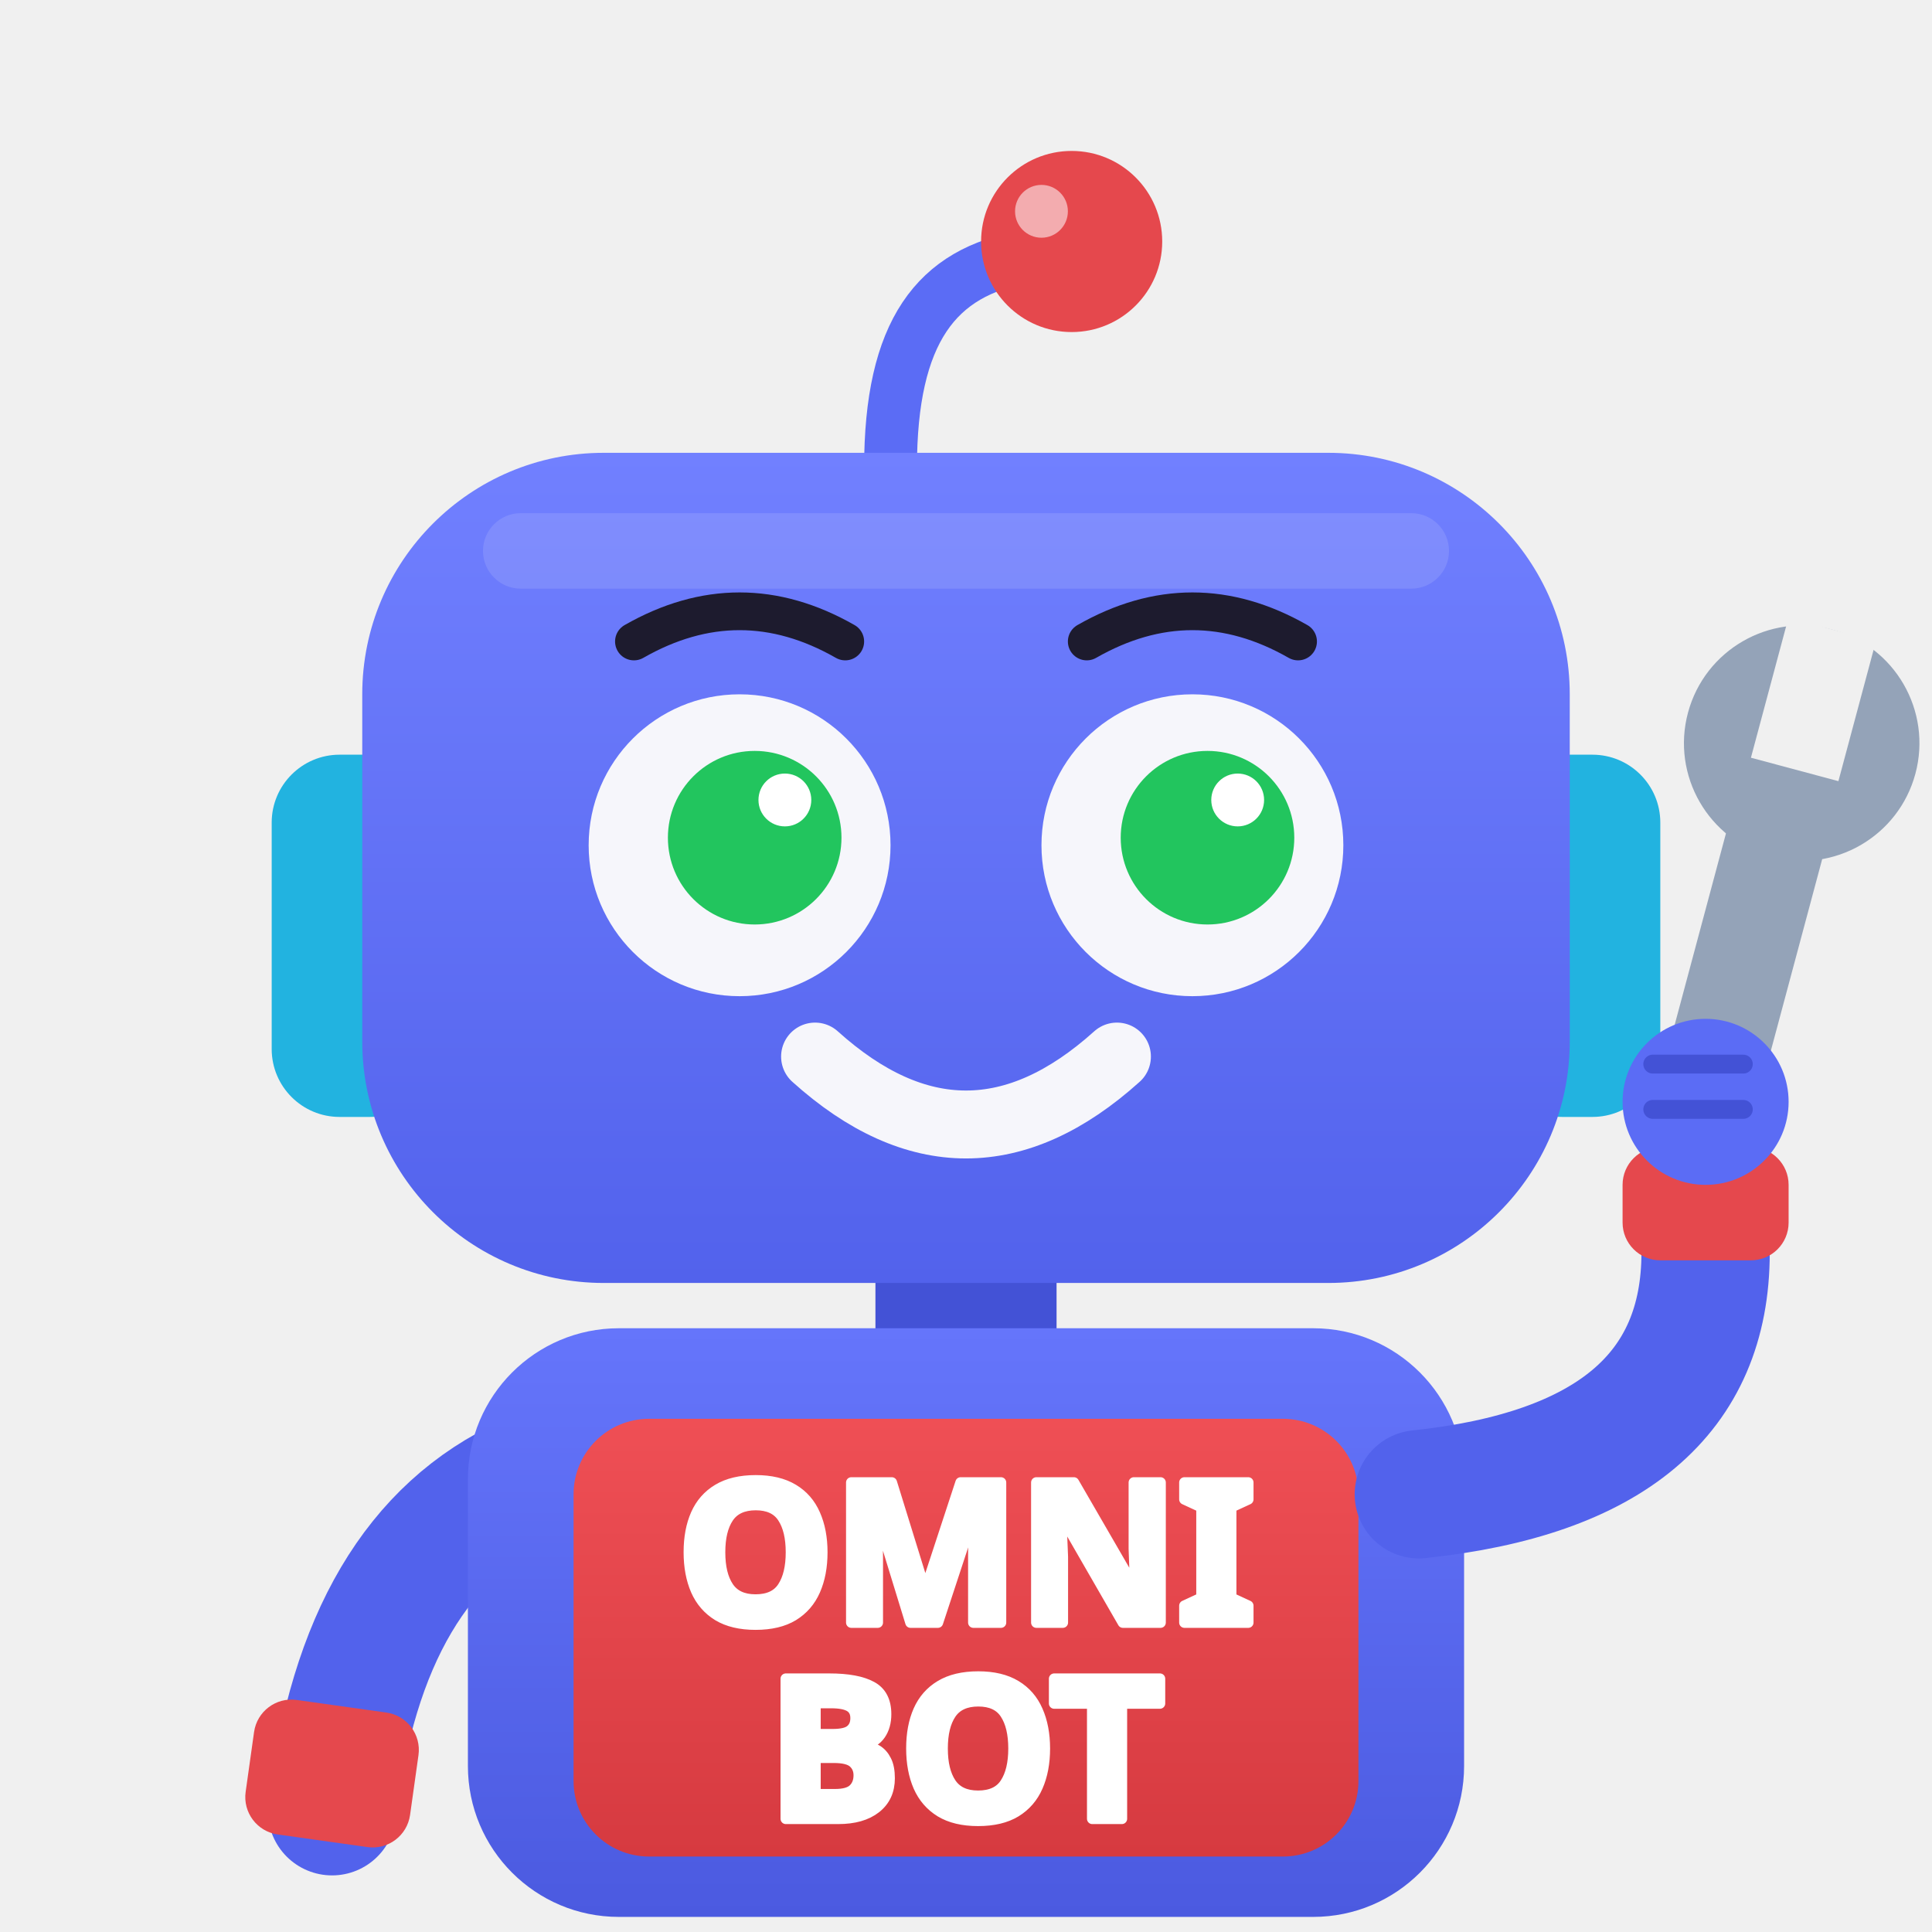
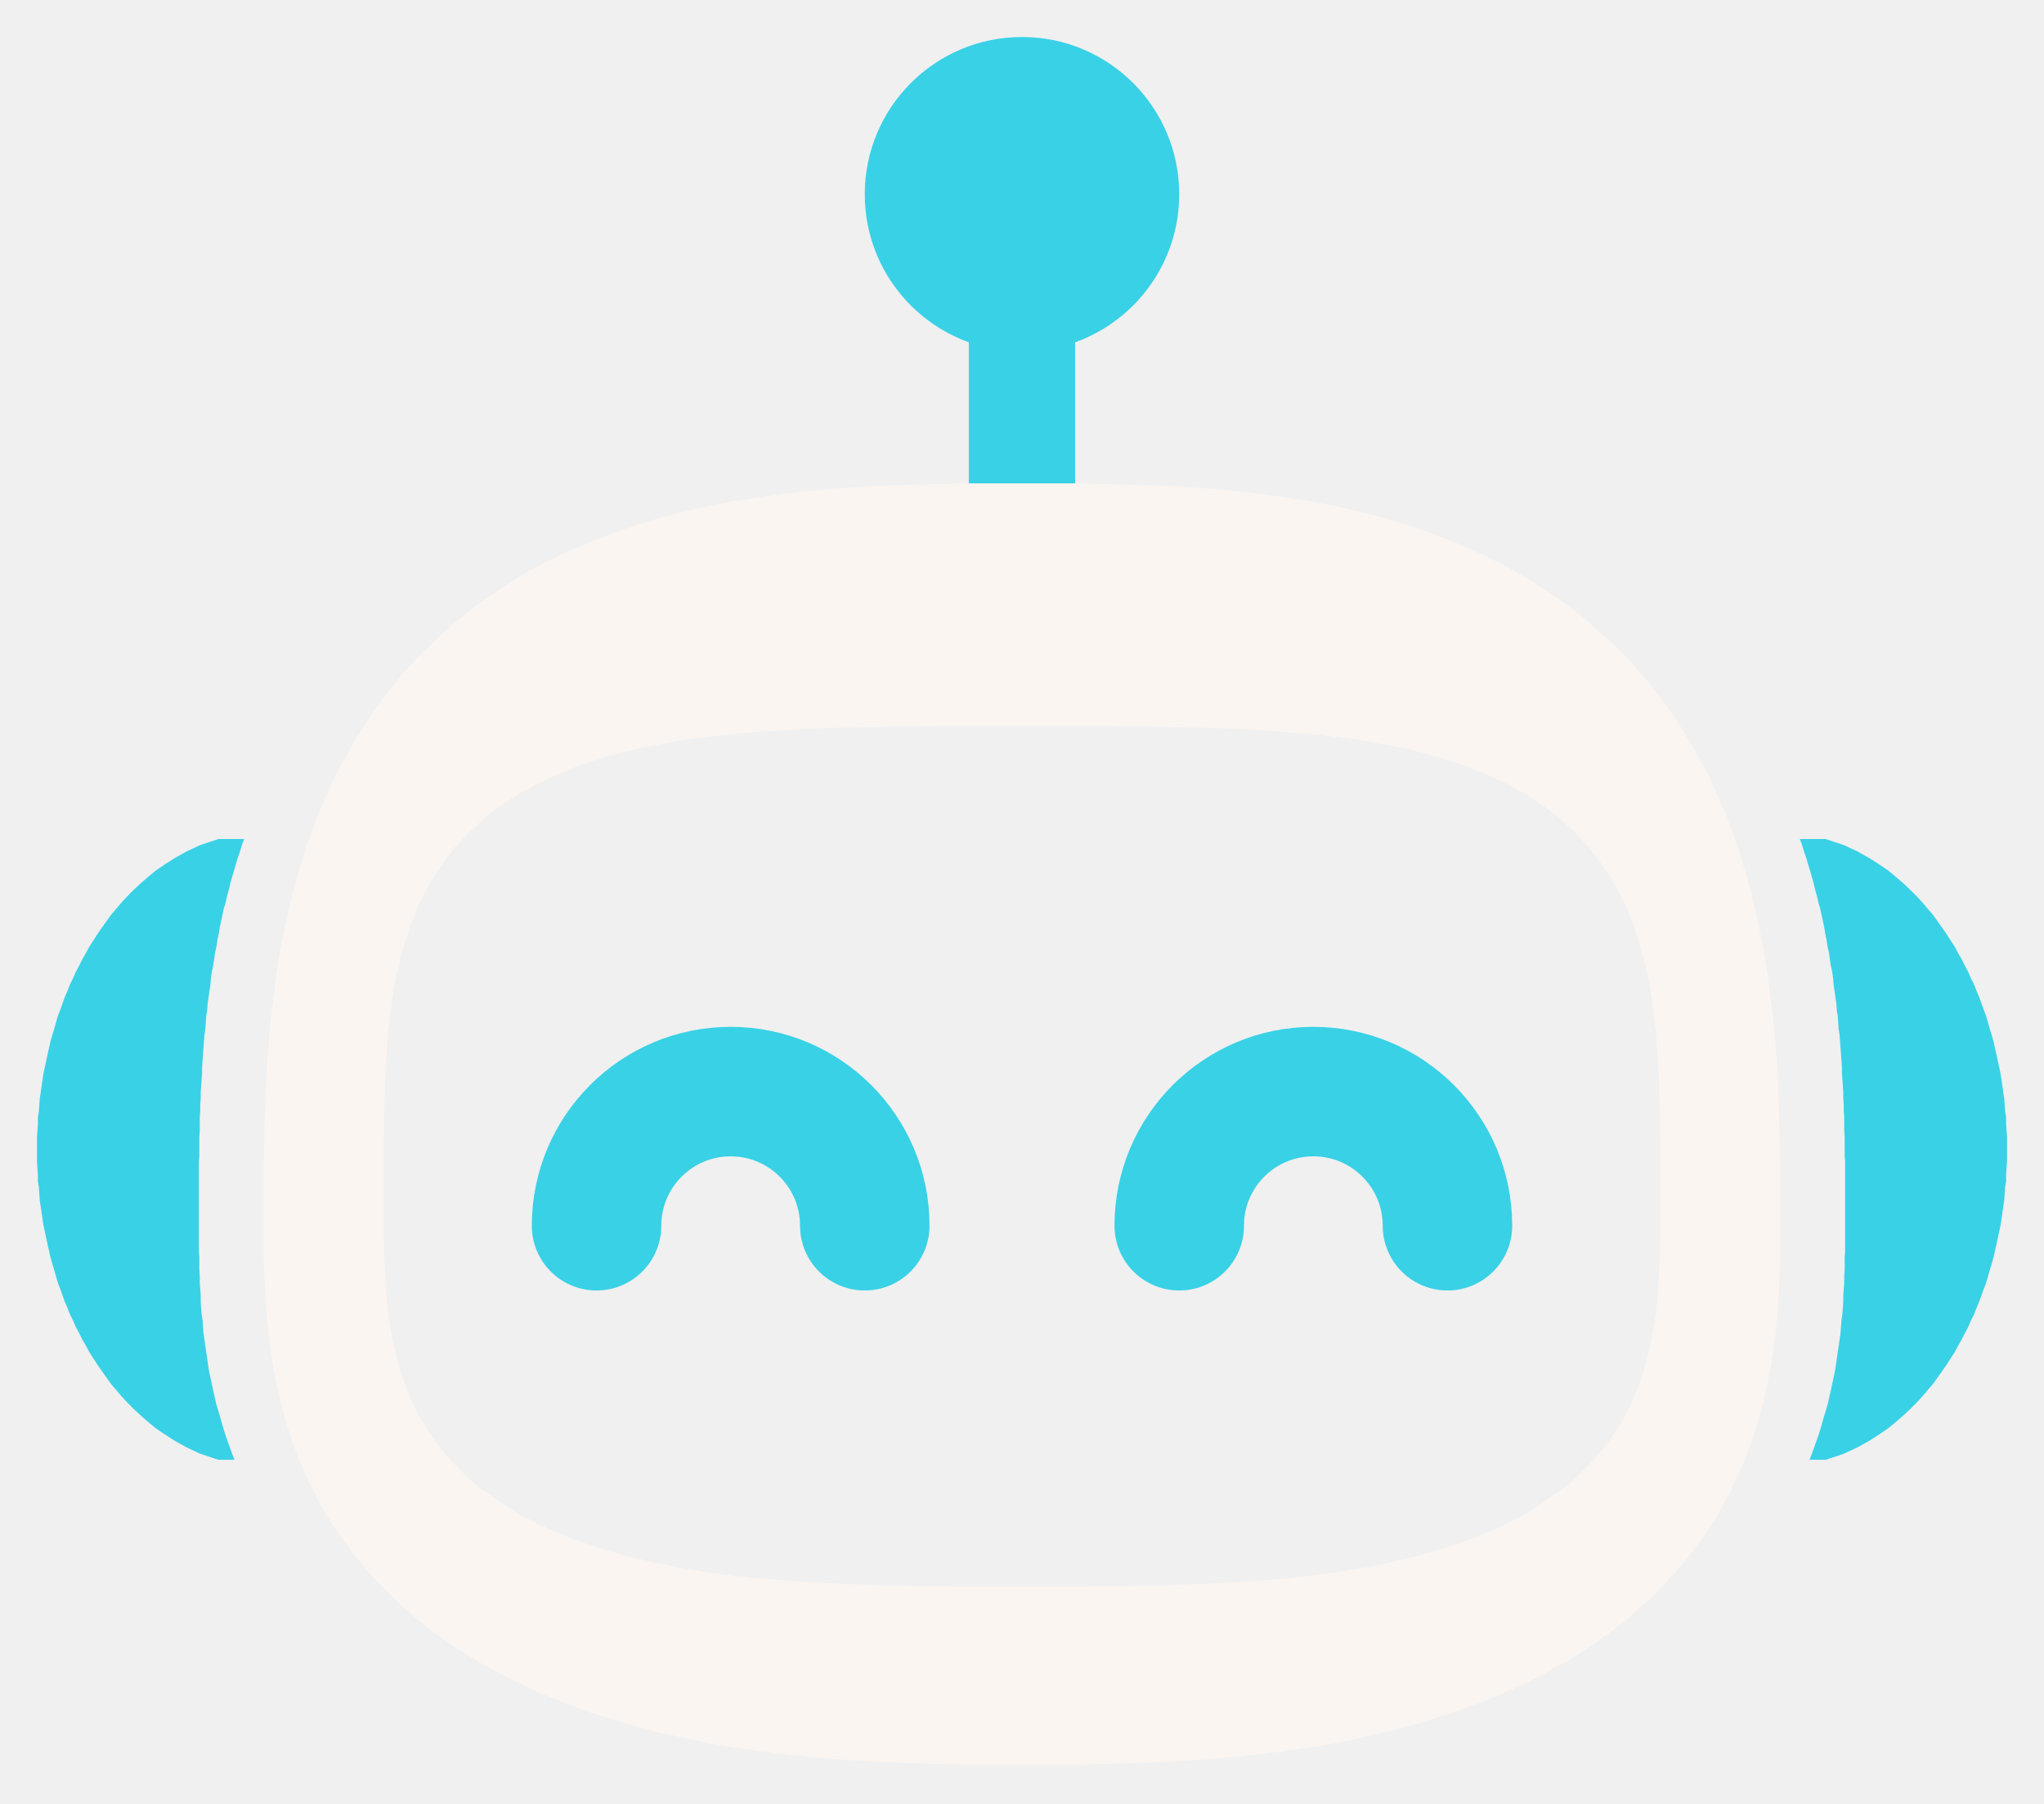
- <svg xmlns="http://www.w3.org/2000/svg" viewBox="0 0 256 256" role="img" aria-label="OmniBot">
-   <defs>
-     <linearGradient id="head" x1="0" y1="0" x2="0" y2="1">
-       <stop offset="0" stop-color="#7180ff" />
-       <stop offset="1" stop-color="#5262ec" />
-     </linearGradient>
-     <linearGradient id="body" x1="0" y1="0" x2="0" y2="1">
-       <stop offset="0" stop-color="#6575fb" />
-       <stop offset="1" stop-color="#4b5ae0" />
-     </linearGradient>
-     <linearGradient id="plate" x1="0" y1="0" x2="0" y2="1">
-       <stop offset="0" stop-color="#ef4f55" />
-       <stop offset="1" stop-color="#d63a40" />
-     </linearGradient>
-     <mask id="wrench-cut">
-       <rect x="-40" y="-40" width="80" height="80" fill="#fff" />
-       <rect x="-5" y="-40" width="10" height="16" fill="#000" />
-     </mask>
-   </defs>
-   <path d="M70 196 Q48 206 44 240" fill="none" stroke="#5262ec" stroke-width="17" stroke-linecap="round" />
-   <rect x="33" y="226" width="22" height="18" rx="5" transform="rotate(8 44 235)" fill="#e5484d" />
-   <rect x="116" y="164" width="24" height="18" fill="#4352d6" />
-   <rect x="62" y="176" width="132" height="78" rx="20" fill="url(#body)" />
-   <rect x="76" y="188" width="104" height="58" rx="10" fill="url(#plate)" />
-   <g fill="#fff" stroke="#fff" stroke-width="1.4" stroke-linejoin="round" font-family="'Arial Black', 'Segoe UI Black', system-ui, sans-serif" font-weight="900" text-anchor="middle">
-     <text x="128" y="215" font-size="26" textLength="88" lengthAdjust="spacingAndGlyphs">OMNI</text>
-     <text x="128" y="241" font-size="26" textLength="66" lengthAdjust="spacingAndGlyphs">BOT</text>
-   </g>
-   <path d="M118 62 C118 44 124 36 136 34" fill="none" stroke="#5b6cf5" stroke-width="7" stroke-linecap="round" />
-   <circle cx="142" cy="32" r="12" fill="#e5484d" />
-   <circle cx="138" cy="28" r="3.5" fill="#fff" opacity=".55" />
-   <rect x="36" y="100" width="22" height="48" rx="9" fill="#22b3e0" />
-   <rect x="198" y="100" width="22" height="48" rx="9" fill="#22b3e0" />
-   <rect x="48" y="60" width="160" height="110" rx="32" fill="url(#head)" />
-   <rect x="64" y="68" width="128" height="10" rx="5" fill="#fff" opacity=".12" />
-   <path d="M84 85 Q98 77 112 85 M144 85 Q158 77 172 85" fill="none" stroke="#1d1b2e" stroke-width="5" stroke-linecap="round" />
-   <circle cx="98" cy="112" r="20" fill="#f6f6fb" />
-   <circle cx="158" cy="112" r="20" fill="#f6f6fb" />
-   <circle cx="100" cy="111" r="11.5" fill="#22c55e" />
-   <circle cx="160" cy="111" r="11.5" fill="#22c55e" />
-   <circle cx="104" cy="106" r="3.5" fill="#fff" />
-   <circle cx="164" cy="106" r="3.5" fill="#fff" />
-   <path d="M108 140 Q128 158 148 140" fill="none" stroke="#f6f6fb" stroke-width="9" stroke-linecap="round" />
-   <path d="M188 198 Q226 194 226 166" fill="none" stroke="#5262ec" stroke-width="17" stroke-linecap="round" />
-   <g transform="translate(226 146) rotate(15) scale(1.2) translate(0 -14)">
-     <g mask="url(#wrench-cut)" fill="#94a3b8">
-       <rect x="-5.5" y="-24" width="11" height="48" rx="5.5" />
-       <circle cx="0" cy="-27" r="13" />
-     </g>
-   </g>
-   <rect x="215" y="152" width="22" height="15" rx="5" fill="#e5484d" />
-   <circle cx="226" cy="146" r="11" fill="#5b6cf5" />
-   <path d="M219 141 h12 M219 147 h12" stroke="#4352d6" stroke-width="2.5" stroke-linecap="round" />
+ <svg xmlns="http://www.w3.org/2000/svg" viewBox="47 73 442 390" role="img" aria-label="OmniBot">
+   <rect x="256.5" y="140" width="23" height="50" fill="#39D1E6" />
+   <circle cx="268" cy="115" r="34" fill="#39D1E6" />
+   <path d="M94.2,254.4 L90.3,255.7 L87.3,257.1 L84.8,258.5 L82.6,259.9 L80.7,261.2 L79.0,262.6 L77.4,264.0 L76.0,265.3 L74.6,266.7 L73.3,268.1 L72.2,269.4 L71.0,270.8 L70.0,272.2 L69.0,273.6 L68.1,274.9 L67.2,276.3 L66.3,277.7 L65.6,279.0 L64.8,280.4 L64.1,281.8 L63.4,283.1 L62.8,284.5 L62.1,285.9 L61.6,287.2 L61.0,288.6 L60.5,290.0 L60.0,291.4 L59.5,292.7 L59.1,294.1 L58.7,295.5 L58.3,296.8 L57.9,298.2 L57.6,299.6 L57.3,300.9 L57.0,302.3 L56.7,303.7 L56.4,305.1 L56.2,306.4 L56.0,307.8 L55.8,309.2 L55.6,310.5 L55.5,311.9 L55.4,313.3 L55.2,314.6 L55.2,316.0 L55.1,317.4 L55.0,318.8 L55.0,320.1 L55.0,321.5 L55.0,322.9 L55.0,324.2 L55.1,325.6 L55.2,327.0 L55.2,328.4 L55.4,329.7 L55.5,331.1 L55.6,332.5 L55.8,333.8 L56.0,335.2 L56.2,336.6 L56.4,337.9 L56.7,339.3 L57.0,340.7 L57.3,342.1 L57.6,343.4 L57.9,344.8 L58.3,346.2 L58.7,347.5 L59.1,348.9 L59.5,350.3 L60.0,351.6 L60.5,353.0 L61.0,354.4 L61.6,355.8 L62.1,357.1 L62.8,358.5 L63.4,359.9 L64.1,361.2 L64.8,362.6 L65.6,364.0 L66.3,365.3 L67.2,366.7 L68.1,368.1 L69.0,369.4 L70.0,370.8 L71.0,372.2 L72.2,373.6 L73.3,374.9 L74.6,376.3 L76.0,377.7 L77.4,379.0 L79.0,380.4 L80.7,381.8 L82.6,383.1 L84.8,384.5 L87.3,385.9 L90.3,387.3 L94.2,388.6 L97.7,388.6 L97.2,387.3 L96.7,385.9 L96.2,384.5 L95.7,383.1 L95.3,381.8 L94.9,380.4 L94.5,379.0 L94.1,377.7 L93.7,376.3 L93.4,374.9 L93.1,373.6 L92.8,372.2 L92.5,370.8 L92.2,369.4 L92.0,368.1 L91.8,366.7 L91.6,365.3 L91.4,364.0 L91.2,362.6 L91.0,361.2 L90.9,359.9 L90.8,358.5 L90.6,357.1 L90.5,355.8 L90.4,354.4 L90.4,353.0 L90.3,351.6 L90.2,350.3 L90.2,348.9 L90.1,347.5 L90.1,346.2 L90.1,344.8 L90.0,343.4 L90.0,342.1 L90.0,340.7 L90.0,339.3 L90.0,337.9 L90.0,336.6 L90.0,335.2 L90.0,333.8 L90.0,332.5 L90.0,331.1 L90.0,329.7 L90.0,328.4 L90.0,327.0 L90.0,325.6 L90.0,324.2 L90.1,322.9 L90.1,321.5 L90.1,320.1 L90.1,318.8 L90.2,317.4 L90.2,316.0 L90.2,314.6 L90.3,313.3 L90.3,311.9 L90.4,310.5 L90.4,309.2 L90.5,307.8 L90.6,306.4 L90.7,305.1 L90.7,303.7 L90.8,302.3 L90.9,300.9 L91.0,299.6 L91.1,298.2 L91.2,296.8 L91.4,295.5 L91.5,294.1 L91.6,292.7 L91.8,291.4 L91.9,290.0 L92.1,288.6 L92.3,287.2 L92.5,285.9 L92.6,284.5 L92.8,283.1 L93.1,281.8 L93.3,280.4 L93.5,279.0 L93.8,277.7 L94.0,276.3 L94.3,274.9 L94.5,273.6 L94.8,272.2 L95.1,270.8 L95.4,269.4 L95.8,268.1 L96.1,266.7 L96.5,265.3 L96.8,264.0 L97.2,262.6 L97.6,261.2 L98.0,259.9 L98.4,258.5 L98.9,257.1 L99.3,255.7 L99.8,254.4Z" fill="#39D1E6" />
+   <path d="M441.8,254.4 L445.7,255.7 L448.7,257.1 L451.2,258.5 L453.4,259.9 L455.3,261.2 L457.0,262.6 L458.6,264.0 L460.0,265.3 L461.4,266.7 L462.7,268.1 L463.8,269.4 L465.0,270.8 L466.0,272.2 L467.0,273.6 L467.9,274.9 L468.8,276.3 L469.7,277.7 L470.4,279.0 L471.2,280.4 L471.9,281.8 L472.6,283.1 L473.2,284.5 L473.9,285.9 L474.4,287.2 L475.0,288.6 L475.5,290.0 L476.0,291.4 L476.5,292.7 L476.9,294.1 L477.3,295.5 L477.7,296.8 L478.1,298.2 L478.4,299.6 L478.7,300.9 L479.0,302.3 L479.3,303.7 L479.6,305.1 L479.8,306.4 L480.0,307.8 L480.2,309.2 L480.4,310.5 L480.5,311.9 L480.6,313.3 L480.8,314.6 L480.8,316.0 L480.9,317.4 L481.0,318.8 L481.0,320.1 L481.0,321.5 L481.0,322.9 L481.0,324.2 L480.9,325.6 L480.8,327.0 L480.8,328.4 L480.6,329.7 L480.5,331.1 L480.4,332.5 L480.2,333.8 L480.0,335.2 L479.8,336.6 L479.6,337.9 L479.3,339.3 L479.0,340.7 L478.7,342.1 L478.4,343.4 L478.1,344.8 L477.7,346.2 L477.3,347.5 L476.9,348.9 L476.5,350.3 L476.0,351.6 L475.5,353.0 L475.0,354.4 L474.4,355.8 L473.9,357.1 L473.2,358.5 L472.6,359.9 L471.9,361.2 L471.2,362.6 L470.4,364.0 L469.7,365.3 L468.8,366.7 L467.9,368.1 L467.0,369.4 L466.0,370.8 L465.0,372.2 L463.8,373.6 L462.7,374.9 L461.4,376.3 L460.0,377.7 L458.6,379.0 L457.0,380.4 L455.3,381.8 L453.4,383.1 L451.2,384.5 L448.7,385.9 L445.7,387.3 L441.8,388.6 L438.3,388.6 L438.8,387.3 L439.3,385.9 L439.8,384.5 L440.3,383.1 L440.7,381.8 L441.1,380.4 L441.5,379.0 L441.9,377.7 L442.3,376.3 L442.6,374.9 L442.9,373.6 L443.2,372.2 L443.5,370.8 L443.8,369.4 L444.0,368.1 L444.2,366.7 L444.4,365.3 L444.6,364.0 L444.8,362.6 L445.0,361.2 L445.1,359.9 L445.2,358.5 L445.4,357.1 L445.5,355.8 L445.6,354.4 L445.6,353.0 L445.7,351.6 L445.8,350.3 L445.8,348.9 L445.9,347.5 L445.9,346.2 L445.9,344.8 L446.0,343.4 L446.0,342.1 L446.0,340.7 L446.0,339.3 L446.0,337.9 L446.0,336.6 L446.0,335.2 L446.0,333.8 L446.0,332.5 L446.0,331.1 L446.0,329.7 L446.0,328.4 L446.0,327.0 L446.0,325.6 L446.0,324.2 L445.9,322.9 L445.9,321.5 L445.9,320.1 L445.9,318.8 L445.8,317.4 L445.8,316.0 L445.8,314.6 L445.7,313.3 L445.7,311.9 L445.6,310.5 L445.6,309.2 L445.5,307.8 L445.4,306.4 L445.3,305.1 L445.3,303.7 L445.2,302.3 L445.1,300.9 L445.0,299.6 L444.9,298.2 L444.8,296.8 L444.6,295.5 L444.5,294.1 L444.4,292.7 L444.2,291.4 L444.1,290.0 L443.9,288.6 L443.7,287.2 L443.5,285.9 L443.4,284.5 L443.2,283.1 L442.9,281.8 L442.7,280.4 L442.5,279.0 L442.2,277.7 L442.0,276.3 L441.7,274.9 L441.5,273.6 L441.2,272.2 L440.9,270.8 L440.6,269.4 L440.2,268.1 L439.9,266.7 L439.5,265.3 L439.2,264.0 L438.8,262.6 L438.4,261.2 L438.0,259.9 L437.6,258.5 L437.1,257.1 L436.7,255.7 L436.2,254.4Z" fill="#39D1E6" />
+   <path d="M268.0,177.5 L280.2,177.5 L287.9,177.7 L294.6,177.9 L300.7,178.1 L306.3,178.5 L311.6,178.9 L316.6,179.4 L321.4,180.0 L326.0,180.7 L330.5,181.4 L334.7,182.2 L338.9,183.1 L342.9,184.1 L346.8,185.1 L350.6,186.3 L354.3,187.5 L357.8,188.8 L361.3,190.1 L364.7,191.6 L368.0,193.1 L371.2,194.7 L374.3,196.3 L377.3,198.1 L380.2,199.9 L383.0,201.8 L385.8,203.8 L388.5,205.8 L391.1,208.0 L393.6,210.2 L396.0,212.5 L398.4,214.8 L400.7,217.3 L402.9,219.8 L405.0,222.4 L407.0,225.1 L409.0,227.9 L410.8,230.7 L412.6,233.7 L414.3,236.7 L416.0,239.8 L417.5,243.0 L419.0,246.3 L420.4,249.6 L421.7,253.1 L423.0,256.7 L424.1,260.4 L425.2,264.2 L426.2,268.1 L427.1,272.1 L428.0,276.3 L428.8,280.6 L429.4,285.1 L430.0,289.7 L430.6,294.6 L431.0,299.8 L431.4,305.2 L431.6,311.1 L431.8,317.6 L432.0,325.2 L432.0,337.0 L432.0,344.1 L431.8,349.1 L431.6,353.6 L431.3,357.7 L430.9,361.5 L430.4,365.2 L429.9,368.7 L429.2,372.1 L428.5,375.4 L427.7,378.5 L426.8,381.6 L425.8,384.6 L424.7,387.5 L423.6,390.4 L422.3,393.1 L421.0,395.8 L419.6,398.4 L418.1,401.0 L416.5,403.5 L414.8,405.9 L413.1,408.3 L411.2,410.6 L409.3,412.9 L407.3,415.1 L405.2,417.2 L403.1,419.3 L400.8,421.3 L398.5,423.3 L396.1,425.2 L393.6,427.0 L391.1,428.8 L388.4,430.5 L385.7,432.2 L382.8,433.8 L380.0,435.3 L377.0,436.8 L373.9,438.3 L370.8,439.6 L367.5,440.9 L364.2,442.2 L360.8,443.4 L357.3,444.5 L353.8,445.6 L350.1,446.6 L346.3,447.6 L342.5,448.4 L338.5,449.3 L334.5,450.1 L330.3,450.8 L326.0,451.4 L321.6,452.0 L317.0,452.5 L312.3,453.0 L307.4,453.4 L302.2,453.7 L296.9,454.0 L291.2,454.2 L285.0,454.4 L278.0,454.5 L268.0,454.5 L258.0,454.5 L251.0,454.4 L244.8,454.2 L239.1,454.0 L233.8,453.7 L228.6,453.4 L223.7,453.0 L219.0,452.5 L214.4,452.0 L210.0,451.4 L205.7,450.8 L201.5,450.1 L197.5,449.3 L193.5,448.4 L189.7,447.6 L185.9,446.6 L182.2,445.6 L178.7,444.5 L175.2,443.4 L171.8,442.2 L168.5,440.9 L165.2,439.6 L162.1,438.3 L159.0,436.8 L156.0,435.3 L153.2,433.8 L150.3,432.2 L147.6,430.5 L144.9,428.8 L142.4,427.0 L139.9,425.2 L137.5,423.3 L135.2,421.3 L132.9,419.3 L130.8,417.2 L128.7,415.1 L126.7,412.9 L124.8,410.6 L122.9,408.3 L121.2,405.9 L119.5,403.5 L117.9,401.0 L116.4,398.4 L115.0,395.8 L113.7,393.1 L112.4,390.4 L111.3,387.5 L110.2,384.6 L109.2,381.6 L108.3,378.5 L107.5,375.4 L106.8,372.1 L106.1,368.7 L105.6,365.2 L105.1,361.5 L104.7,357.7 L104.4,353.6 L104.2,349.1 L104.0,344.1 L104.0,337.0 L104.0,325.2 L104.2,317.6 L104.4,311.1 L104.6,305.2 L105.0,299.8 L105.4,294.6 L106.0,289.7 L106.6,285.1 L107.2,280.6 L108.0,276.3 L108.9,272.1 L109.8,268.1 L110.8,264.2 L111.9,260.4 L113.0,256.7 L114.3,253.1 L115.6,249.6 L117.0,246.3 L118.5,243.0 L120.0,239.8 L121.7,236.7 L123.4,233.7 L125.2,230.7 L127.0,227.9 L129.0,225.1 L131.0,222.4 L133.1,219.8 L135.3,217.3 L137.6,214.8 L140.0,212.5 L142.4,210.2 L144.9,208.0 L147.5,205.8 L150.2,203.8 L153.0,201.8 L155.8,199.9 L158.7,198.1 L161.7,196.3 L164.8,194.7 L168.0,193.1 L171.3,191.6 L174.7,190.1 L178.2,188.8 L181.7,187.5 L185.4,186.3 L189.2,185.1 L193.1,184.1 L197.1,183.1 L201.3,182.2 L205.5,181.4 L210.0,180.7 L214.6,180.0 L219.4,179.4 L224.4,178.9 L229.7,178.5 L235.3,178.1 L241.4,177.9 L248.1,177.7 L255.8,177.5ZM249.8,230.0 L241.2,230.1 L234.4,230.2 L228.6,230.3 L223.5,230.5 L218.8,230.7 L214.4,231.0 L210.3,231.3 L206.5,231.6 L202.9,232.0 L199.4,232.4 L196.1,232.8 L193.0,233.3 L190.0,233.9 L187.1,234.4 L184.3,235.0 L181.6,235.7 L179.0,236.4 L176.5,237.1 L174.1,237.9 L171.8,238.7 L169.5,239.6 L167.4,240.5 L165.3,241.4 L163.3,242.4 L161.3,243.5 L159.4,244.5 L157.6,245.7 L155.9,246.8 L154.2,248.0 L152.5,249.3 L151.0,250.6 L149.5,252.0 L148.0,253.4 L146.7,254.8 L145.3,256.3 L144.1,257.9 L142.9,259.5 L141.7,261.2 L140.6,262.9 L139.6,264.7 L138.6,266.6 L137.6,268.5 L136.8,270.5 L135.9,272.6 L135.2,274.8 L134.5,277.0 L133.8,279.4 L133.2,281.8 L132.6,284.4 L132.1,287.1 L131.7,290.0 L131.3,293.0 L130.9,296.3 L130.7,299.8 L130.4,303.6 L130.2,308.0 L130.1,313.0 L130.0,319.4 L130.0,333.0 L130.0,340.9 L130.1,345.4 L130.3,349.1 L130.5,352.3 L130.8,355.3 L131.1,358.1 L131.5,360.7 L132.0,363.1 L132.5,365.5 L133.1,367.7 L133.7,369.8 L134.4,371.9 L135.2,373.9 L136.0,375.8 L136.9,377.7 L137.8,379.5 L138.8,381.2 L139.9,382.9 L141.0,384.5 L142.2,386.1 L143.5,387.6 L144.8,389.1 L146.2,390.5 L147.6,391.9 L149.1,393.3 L150.7,394.6 L152.4,395.8 L154.1,397.0 L155.8,398.2 L157.6,399.4 L159.5,400.5 L161.5,401.5 L163.5,402.6 L165.6,403.5 L167.8,404.5 L170.1,405.4 L172.4,406.3 L174.8,407.1 L177.2,407.9 L179.8,408.6 L182.4,409.4 L185.1,410.0 L187.9,410.7 L190.8,411.3 L193.7,411.9 L196.8,412.4 L200.0,412.9 L203.3,413.4 L206.7,413.8 L210.3,414.2 L214.0,414.5 L217.9,414.8 L222.0,415.1 L226.3,415.3 L230.9,415.5 L235.9,415.7 L241.3,415.8 L247.4,415.9 L254.8,416.0 L268.0,416.0 L281.2,416.0 L288.6,415.9 L294.7,415.8 L300.1,415.7 L305.1,415.5 L309.7,415.3 L314.0,415.1 L318.1,414.8 L322.0,414.5 L325.7,414.2 L329.3,413.8 L332.7,413.4 L336.0,412.9 L339.2,412.4 L342.3,411.9 L345.2,411.3 L348.1,410.7 L350.9,410.0 L353.6,409.4 L356.2,408.6 L358.8,407.9 L361.2,407.1 L363.6,406.3 L365.9,405.4 L368.2,404.5 L370.4,403.5 L372.5,402.6 L374.5,401.5 L376.5,400.5 L378.4,399.4 L380.2,398.2 L381.9,397.0 L383.6,395.8 L385.3,394.6 L386.9,393.3 L388.4,391.9 L389.8,390.5 L391.2,389.1 L392.5,387.6 L393.8,386.1 L395.0,384.5 L396.1,382.9 L397.2,381.2 L398.2,379.5 L399.1,377.7 L400.0,375.8 L400.8,373.9 L401.6,371.9 L402.3,369.8 L402.9,367.7 L403.5,365.5 L404.0,363.1 L404.5,360.7 L404.9,358.1 L405.2,355.3 L405.5,352.3 L405.7,349.1 L405.9,345.4 L406.0,340.9 L406.0,333.0 L406.0,319.4 L405.9,313.0 L405.8,308.0 L405.6,303.6 L405.3,299.8 L405.1,296.3 L404.7,293.0 L404.3,290.0 L403.9,287.1 L403.4,284.4 L402.8,281.8 L402.2,279.4 L401.5,277.0 L400.8,274.8 L400.1,272.6 L399.2,270.5 L398.4,268.5 L397.4,266.6 L396.4,264.7 L395.4,262.9 L394.3,261.2 L393.1,259.5 L391.9,257.9 L390.7,256.3 L389.3,254.8 L388.0,253.4 L386.5,252.0 L385.0,250.6 L383.5,249.3 L381.8,248.0 L380.1,246.8 L378.4,245.7 L376.6,244.5 L374.7,243.5 L372.7,242.4 L370.7,241.4 L368.6,240.5 L366.5,239.6 L364.2,238.7 L361.9,237.9 L359.5,237.1 L357.0,236.4 L354.4,235.7 L351.7,235.0 L348.9,234.4 L346.0,233.9 L343.0,233.3 L339.9,232.8 L336.6,232.4 L333.1,232.0 L329.5,231.6 L325.7,231.3 L321.6,231.0 L317.2,230.7 L312.5,230.5 L307.4,230.3 L301.6,230.2 L294.8,230.1 L286.2,230.0 L268.0,230.0Z" fill="#FAF5F1" fill-rule="evenodd" />
+   <path d="M176,338 A29,29 0 0 1 234,338" fill="none" stroke="#39D1E6" stroke-width="28" stroke-linecap="round" />
+   <path d="M302,338 A29,29 0 0 1 360,338" fill="none" stroke="#39D1E6" stroke-width="28" stroke-linecap="round" />
</svg>
